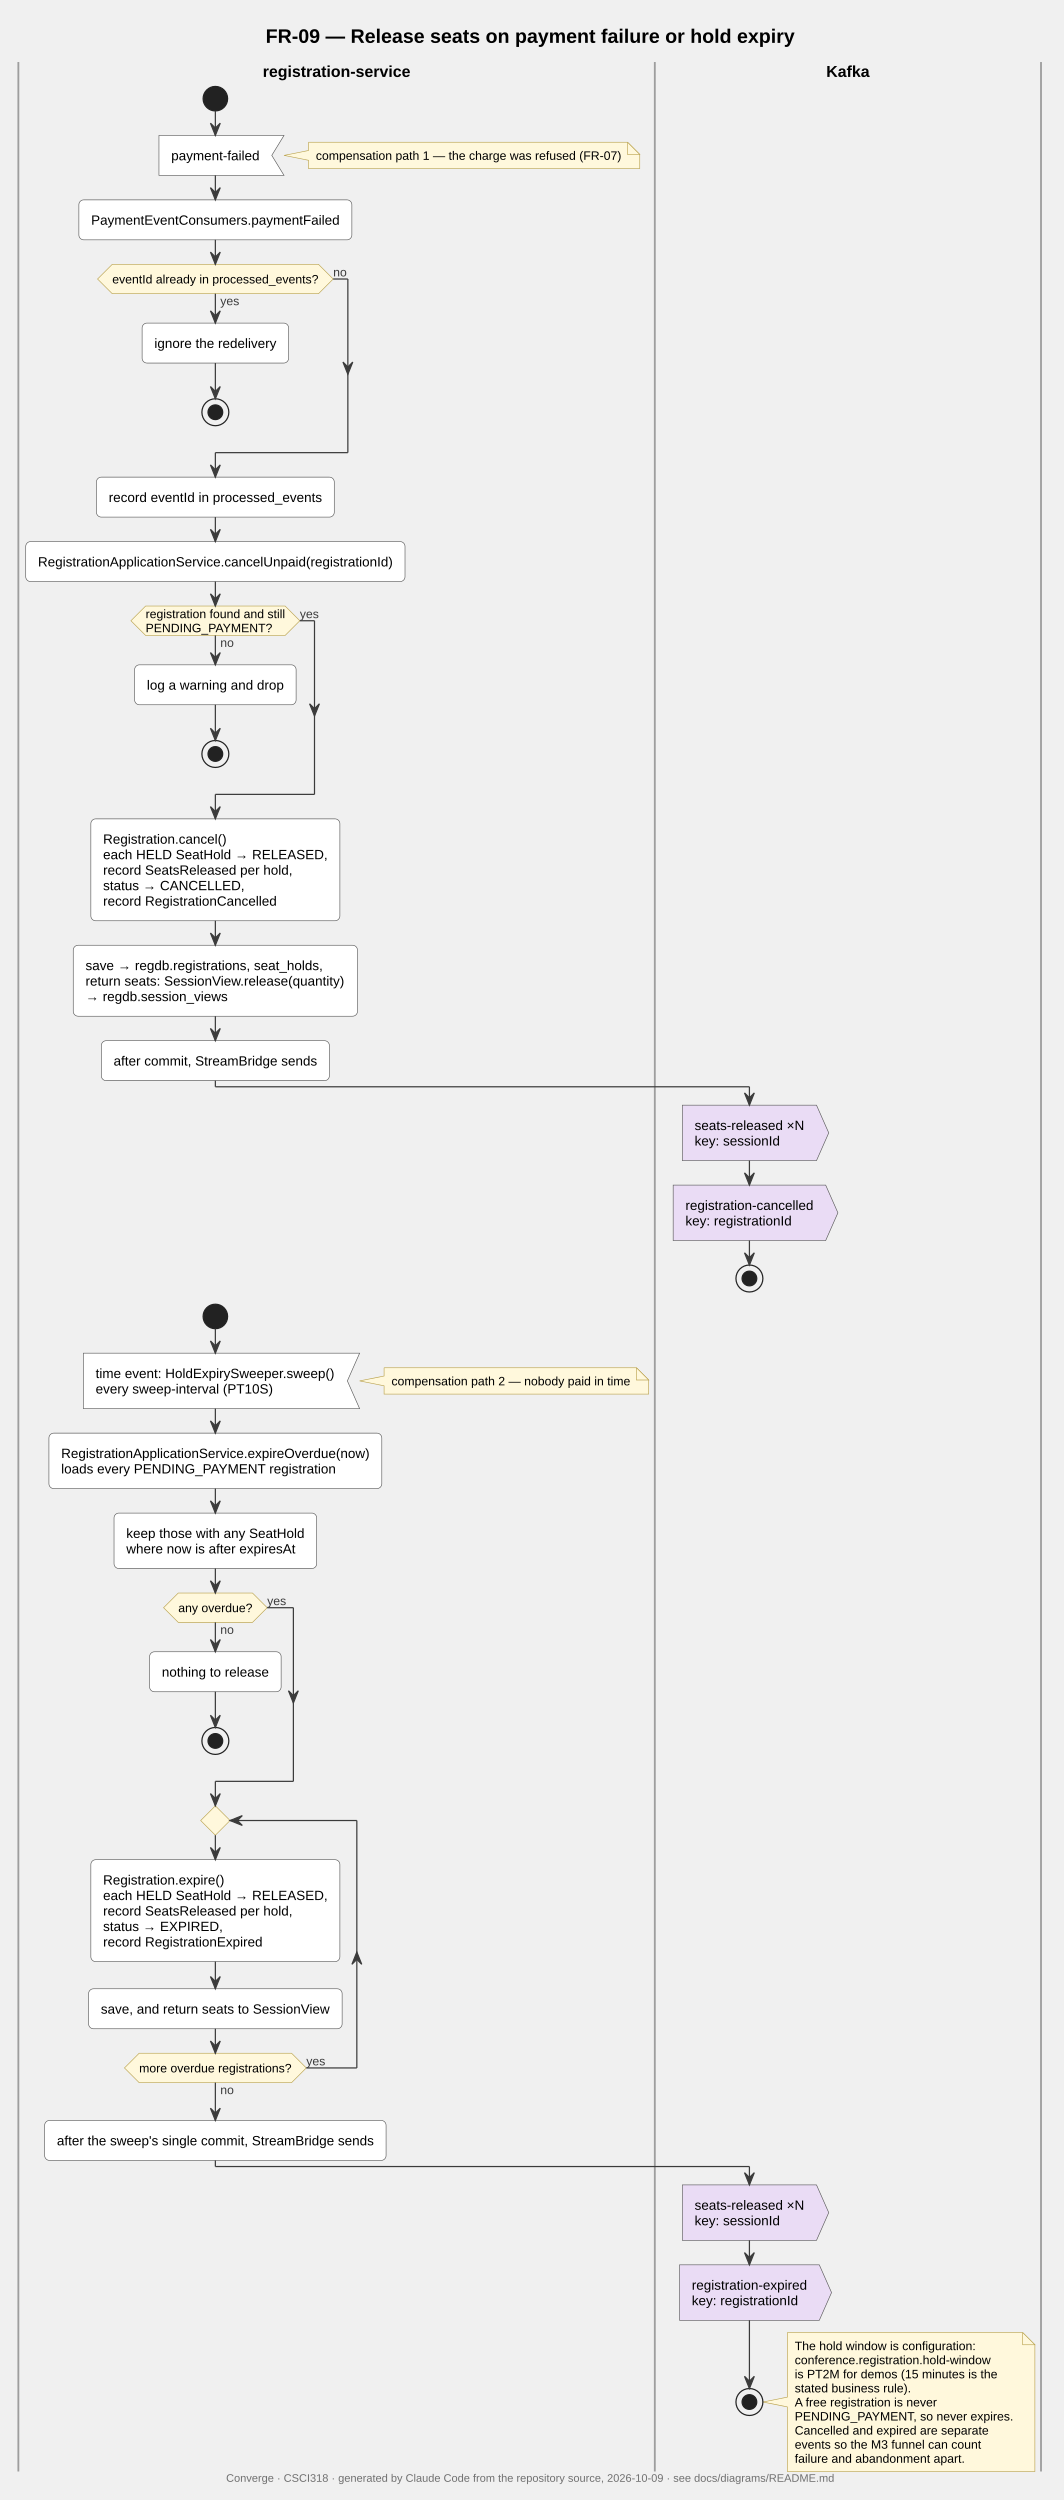
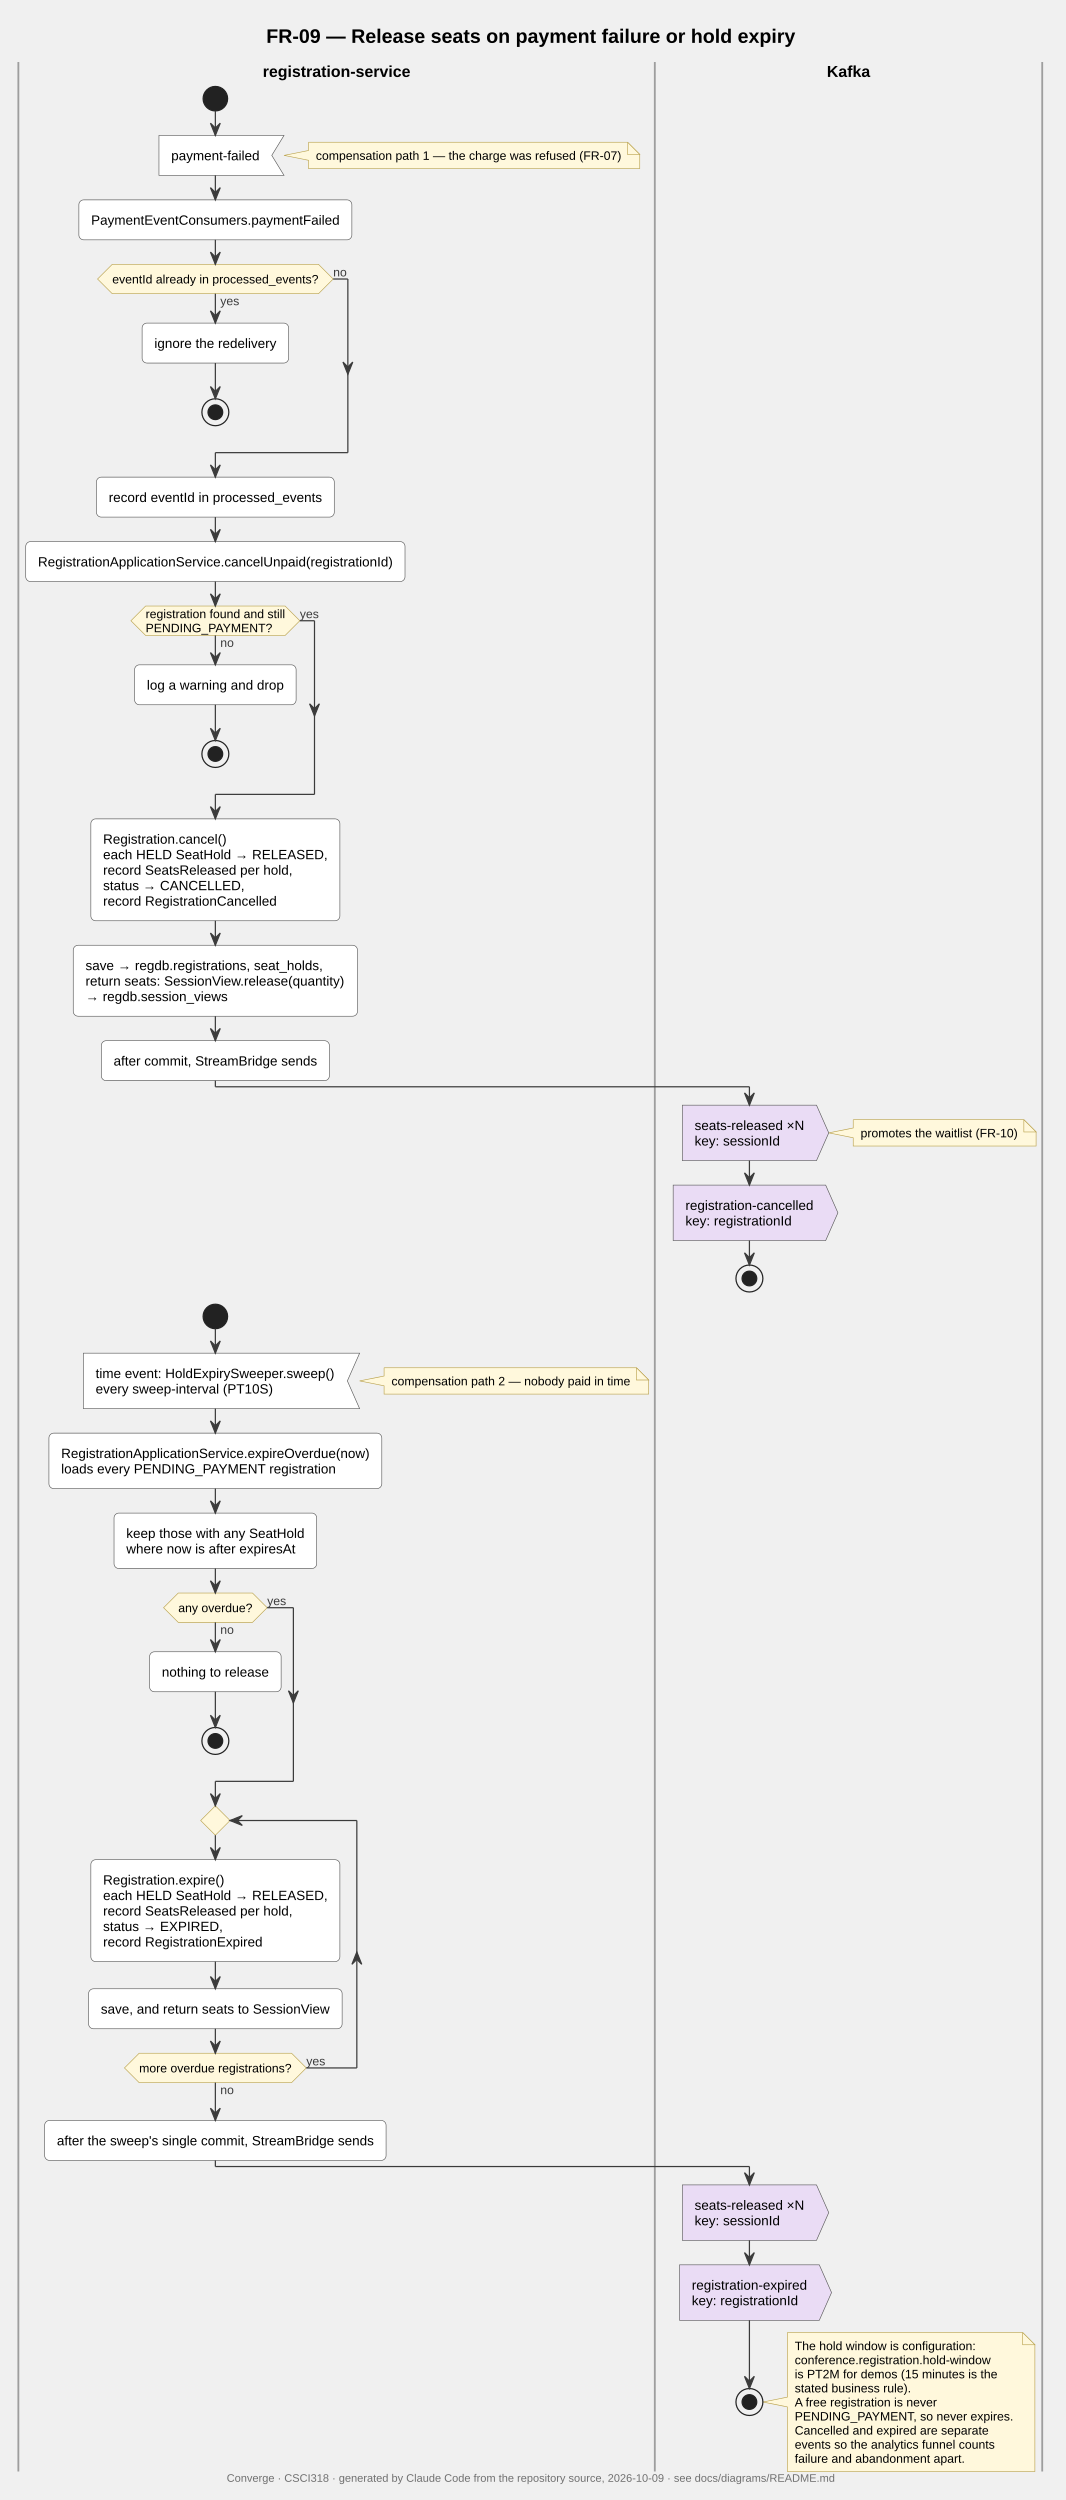
- <svg xmlns="http://www.w3.org/2000/svg" contentStyleType="text/css" height="2042px" preserveAspectRatio="none" style="width:869px;height:2042px;background:#FFFFFF;" version="1.1" viewBox="0 0 869 2042" width="869px" zoomAndPan="magnify">
+ <svg xmlns="http://www.w3.org/2000/svg" contentStyleType="text/css" height="2042px" preserveAspectRatio="none" style="width:870px;height:2042px;background:#FFFFFF;" version="1.1" viewBox="0 0 870 2042" width="870px" zoomAndPan="magnify">
  <defs />
  <g>
-     <text fill="#000000" font-family="Arial" font-size="16" font-weight="bold" lengthAdjust="spacing" textLength="432.141" x="216.978" y="35.008">FR-09 — Release seats on payment failure or hold expiry</text>
-     <rect fill="none" height="14.949" style="stroke:none;stroke-width:1.0;" width="836.097" x="15" y="50.653" />
+     <text fill="#000000" font-family="Arial" font-size="16" font-weight="bold" lengthAdjust="spacing" textLength="432.141" x="217.473" y="35.008">FR-09 — Release seats on payment failure or hold expiry</text>
+     <rect fill="none" height="14.949" style="stroke:none;stroke-width:1.0;" width="837.086" x="15" y="50.653" />
    <ellipse cx="175.907" cy="80.602" fill="#222222" rx="10" ry="10" style="stroke:#222222;stroke-width:1.0;" />
    <path d="M251.982,116.177 L251.982,122.927 L231.982,126.927 L251.982,130.927 L251.982,137.676 A0,0 0 0 0 251.982,137.676 L522.552,137.676 A0,0 0 0 0 522.552,137.676 L522.552,126.177 L512.552,116.177 L251.982,116.177 A0,0 0 0 0 251.982,116.177 " fill="#FFF8DC" style="stroke:#B8A04A;stroke-width:0.5;" />
    <path d="M512.552,116.177 L512.552,126.177 L522.552,126.177 L512.552,116.177 " fill="#FFF8DC" style="stroke:#B8A04A;stroke-width:0.5;" />
    <text fill="#000000" font-family="Arial" font-size="10" lengthAdjust="spacing" textLength="249.57" x="257.982" y="130.557">compensation path 1 — the charge was refused (FR-07)</text>
    <polygon fill="#FFFFFF" points="129.832,110.602,231.982,110.602,221.982,126.927,231.982,143.251,129.832,143.251" style="stroke:#555555;stroke-width:0.5;" />
    <text fill="#000000" font-family="Arial" font-size="11" lengthAdjust="spacing" textLength="72.15" x="139.832" y="130.92">payment-failed</text>
    <rect fill="#FFFFFF" height="32.649" rx="4" ry="4" style="stroke:#555555;stroke-width:0.5;" width="222.984" x="64.415" y="163.251" />
    <text fill="#000000" font-family="Arial" font-size="11" lengthAdjust="spacing" textLength="202.984" x="74.415" y="183.569">PaymentEventConsumers.paymentFailed</text>
    <rect fill="#FFFFFF" height="32.649" rx="4" ry="4" style="stroke:#555555;stroke-width:0.5;" width="119.666" x="116.074" y="263.9" />
    <text fill="#000000" font-family="Arial" font-size="11" lengthAdjust="spacing" textLength="99.666" x="126.074" y="284.218">ignore the redelivery</text>
    <ellipse cx="175.907" cy="336.724" fill="none" rx="11" ry="11" style="stroke:#222222;stroke-width:1.0;" />
    <ellipse cx="175.907" cy="336.724" fill="#222222" rx="6" ry="6" style="stroke:#222222;stroke-width:1.0;" />
    <polygon fill="#FFF8DC" points="91.686,215.9,260.128,215.9,272.128,227.9,260.128,239.9,91.686,239.9,79.686,227.9,91.686,215.9" style="stroke:#B8A04A;stroke-width:0.5;" />
    <text fill="#3B3B3B" font-family="Arial" font-size="10" lengthAdjust="spacing" textLength="15.562" x="179.907" y="249.28">yes</text>
    <text fill="#000000" font-family="Arial" font-size="10" lengthAdjust="spacing" textLength="168.442" x="91.686" y="231.53">eventId already in processed_events?</text>
    <text fill="#3B3B3B" font-family="Arial" font-size="10" lengthAdjust="spacing" textLength="11.123" x="272.128" y="225.781">no</text>
    <rect fill="#FFFFFF" height="32.649" rx="4" ry="4" style="stroke:#555555;stroke-width:0.5;" width="194.27" x="78.772" y="389.724" />
    <text fill="#000000" font-family="Arial" font-size="11" lengthAdjust="spacing" textLength="174.27" x="88.772" y="410.042">record eventId in processed_events</text>
    <rect fill="#FFFFFF" height="32.649" rx="4" ry="4" style="stroke:#555555;stroke-width:0.5;" width="309.813" x="21" y="442.373" />
    <text fill="#000000" font-family="Arial" font-size="11" lengthAdjust="spacing" textLength="289.813" x="31" y="462.691">RegistrationApplicationService.cancelUnpaid(registrationId)</text>
    <rect fill="#FFFFFF" height="32.649" rx="4" ry="4" style="stroke:#555555;stroke-width:0.5;" width="131.912" x="109.951" y="543.022" />
    <text fill="#000000" font-family="Arial" font-size="11" lengthAdjust="spacing" textLength="111.912" x="119.951" y="563.34">log a warning and drop</text>
    <ellipse cx="175.907" cy="615.847" fill="none" rx="11" ry="11" style="stroke:#222222;stroke-width:1.0;" />
    <ellipse cx="175.907" cy="615.847" fill="#222222" rx="6" ry="6" style="stroke:#222222;stroke-width:1.0;" />
    <polygon fill="#FFF8DC" points="118.929,495.022,232.884,495.022,244.884,507.022,232.884,519.022,118.929,519.022,106.929,507.022,118.929,495.022" style="stroke:#B8A04A;stroke-width:0.5;" />
    <text fill="#3B3B3B" font-family="Arial" font-size="10" lengthAdjust="spacing" textLength="11.123" x="179.907" y="528.402">no</text>
    <text fill="#000000" font-family="Arial" font-size="10" lengthAdjust="spacing" textLength="113.955" x="118.929" y="504.903">registration found and still</text>
    <text fill="#000000" font-family="Arial" font-size="10" lengthAdjust="spacing" textLength="105.024" x="118.929" y="516.402">PENDING_PAYMENT?</text>
    <text fill="#3B3B3B" font-family="Arial" font-size="10" lengthAdjust="spacing" textLength="15.562" x="244.884" y="504.903">yes</text>
    <rect fill="#FFFFFF" height="83.245" rx="4" ry="4" style="stroke:#555555;stroke-width:0.5;" width="203.417" x="74.198" y="668.847" />
    <text fill="#000000" font-family="Arial" font-size="11" lengthAdjust="spacing" textLength="100.874" x="84.198" y="689.165">Registration.cancel()</text>
    <text fill="#000000" font-family="Arial" font-size="11" lengthAdjust="spacing" textLength="183.417" x="84.198" y="701.813">each HELD SeatHold → RELEASED,</text>
    <text fill="#000000" font-family="Arial" font-size="11" lengthAdjust="spacing" textLength="154.704" x="84.198" y="714.462">record SeatsReleased per hold,</text>
    <text fill="#000000" font-family="Arial" font-size="11" lengthAdjust="spacing" textLength="115.538" x="84.198" y="727.111">status → CANCELLED,</text>
    <text fill="#000000" font-family="Arial" font-size="11" lengthAdjust="spacing" textLength="141.851" x="84.198" y="739.76">record RegistrationCancelled</text>
    <rect fill="#FFFFFF" height="57.947" rx="4" ry="4" style="stroke:#555555;stroke-width:0.5;" width="232.158" x="59.828" y="772.091" />
    <text fill="#000000" font-family="Arial" font-size="11" lengthAdjust="spacing" textLength="193.827" x="69.828" y="792.409">save → regdb.registrations, seat_holds,</text>
    <text fill="#000000" font-family="Arial" font-size="11" lengthAdjust="spacing" textLength="212.158" x="69.828" y="805.058">return seats: SessionView.release(quantity)</text>
    <text fill="#000000" font-family="Arial" font-size="11" lengthAdjust="spacing" textLength="116.166" x="69.828" y="817.707">→ regdb.session_views</text>
    <rect fill="#FFFFFF" height="32.649" rx="4" ry="4" style="stroke:#555555;stroke-width:0.5;" width="186.284" x="82.765" y="850.038" />
    <text fill="#000000" font-family="Arial" font-size="11" lengthAdjust="spacing" textLength="166.284" x="92.765" y="870.356">after commit, StreamBridge sends</text>
    <ellipse cx="175.907" cy="1075.283" fill="#222222" rx="10" ry="10" style="stroke:#222222;stroke-width:1.0;" />
    <path d="M313.725,1117.182 L313.725,1123.932 L293.725,1127.932 L313.725,1131.932 L313.725,1138.681 A0,0 0 0 0 313.725,1138.681 L529.847,1138.681 A0,0 0 0 0 529.847,1138.681 L529.847,1127.182 L519.847,1117.182 L313.725,1117.182 A0,0 0 0 0 313.725,1117.182 " fill="#FFF8DC" style="stroke:#B8A04A;stroke-width:0.5;" />
    <path d="M519.847,1117.182 L519.847,1127.182 L529.847,1127.182 L519.847,1117.182 " fill="#FFF8DC" style="stroke:#B8A04A;stroke-width:0.5;" />
    <text fill="#000000" font-family="Arial" font-size="10" lengthAdjust="spacing" textLength="195.122" x="319.725" y="1131.562">compensation path 2 — nobody paid in time</text>
    <polygon fill="#FFFFFF" points="68.088,1105.283,293.725,1105.283,283.725,1127.932,293.725,1150.581,68.088,1150.581" style="stroke:#555555;stroke-width:0.5;" />
    <text fill="#000000" font-family="Arial" font-size="11" lengthAdjust="spacing" textLength="195.637" x="78.088" y="1125.601">time event: HoldExpirySweeper.sweep()</text>
    <text fill="#000000" font-family="Arial" font-size="11" lengthAdjust="spacing" textLength="144.885" x="78.088" y="1138.249">every sweep-interval (PT10S)</text>
    <rect fill="#FFFFFF" height="45.298" rx="4" ry="4" style="stroke:#555555;stroke-width:0.5;" width="271.899" x="39.957" y="1170.581" />
    <text fill="#000000" font-family="Arial" font-size="11" lengthAdjust="spacing" textLength="251.899" x="49.957" y="1190.898">RegistrationApplicationService.expireOverdue(now)</text>
    <text fill="#000000" font-family="Arial" font-size="11" lengthAdjust="spacing" textLength="226.188" x="49.957" y="1203.547">loads every PENDING_PAYMENT registration</text>
    <rect fill="#FFFFFF" height="45.298" rx="4" ry="4" style="stroke:#555555;stroke-width:0.5;" width="165.535" x="93.139" y="1235.878" />
    <text fill="#000000" font-family="Arial" font-size="11" lengthAdjust="spacing" textLength="145.535" x="103.139" y="1256.196">keep those with any SeatHold</text>
    <text fill="#000000" font-family="Arial" font-size="11" lengthAdjust="spacing" textLength="138.171" x="103.139" y="1268.845">where now is after expiresAt</text>
    <rect fill="#FFFFFF" height="32.649" rx="4" ry="4" style="stroke:#555555;stroke-width:0.5;" width="107.452" x="122.181" y="1349.176" />
    <text fill="#000000" font-family="Arial" font-size="11" lengthAdjust="spacing" textLength="87.452" x="132.181" y="1369.494">nothing to release</text>
    <ellipse cx="175.907" cy="1422.001" fill="none" rx="11" ry="11" style="stroke:#222222;stroke-width:1.0;" />
    <ellipse cx="175.907" cy="1422.001" fill="#222222" rx="6" ry="6" style="stroke:#222222;stroke-width:1.0;" />
    <polygon fill="#FFF8DC" points="145.606,1301.176,206.207,1301.176,218.207,1313.176,206.207,1325.176,145.606,1325.176,133.606,1313.176,145.606,1301.176" style="stroke:#B8A04A;stroke-width:0.5;" />
    <text fill="#3B3B3B" font-family="Arial" font-size="10" lengthAdjust="spacing" textLength="11.123" x="179.907" y="1334.556">no</text>
    <text fill="#000000" font-family="Arial" font-size="10" lengthAdjust="spacing" textLength="60.601" x="145.606" y="1316.807">any overdue?</text>
    <text fill="#3B3B3B" font-family="Arial" font-size="10" lengthAdjust="spacing" textLength="15.562" x="218.207" y="1311.057">yes</text>
    <rect fill="#FFFFFF" height="83.245" rx="4" ry="4" style="stroke:#555555;stroke-width:0.5;" width="203.417" x="74.198" y="1519.001" />
    <text fill="#000000" font-family="Arial" font-size="11" lengthAdjust="spacing" textLength="99.038" x="84.198" y="1539.319">Registration.expire()</text>
    <text fill="#000000" font-family="Arial" font-size="11" lengthAdjust="spacing" textLength="183.417" x="84.198" y="1551.967">each HELD SeatHold → RELEASED,</text>
    <text fill="#000000" font-family="Arial" font-size="11" lengthAdjust="spacing" textLength="154.704" x="84.198" y="1564.617">record SeatsReleased per hold,</text>
    <text fill="#000000" font-family="Arial" font-size="11" lengthAdjust="spacing" textLength="97.808" x="84.198" y="1577.265">status → EXPIRED,</text>
    <text fill="#000000" font-family="Arial" font-size="11" lengthAdjust="spacing" textLength="130.227" x="84.198" y="1589.914">record RegistrationExpired</text>
    <rect fill="#FFFFFF" height="32.649" rx="4" ry="4" style="stroke:#555555;stroke-width:0.5;" width="207.102" x="72.356" y="1624.447" />
    <text fill="#000000" font-family="Arial" font-size="11" lengthAdjust="spacing" textLength="187.102" x="82.356" y="1644.765">save, and return seats to SessionView</text>
    <polygon fill="#FFF8DC" points="175.907,1475.001,187.907,1487.001,175.907,1499.001,163.907,1487.001,175.907,1475.001" style="stroke:#B8A04A;stroke-width:0.5;" />
    <polygon fill="#FFF8DC" points="113.653,1677.096,238.16,1677.096,250.16,1689.096,238.16,1701.096,113.653,1701.096,101.653,1689.096,113.653,1677.096" style="stroke:#B8A04A;stroke-width:0.5;" />
    <text fill="#3B3B3B" font-family="Arial" font-size="10" lengthAdjust="spacing" textLength="11.123" x="179.907" y="1710.476">no</text>
    <text fill="#000000" font-family="Arial" font-size="10" lengthAdjust="spacing" textLength="124.507" x="113.653" y="1692.727">more overdue registrations?</text>
    <text fill="#3B3B3B" font-family="Arial" font-size="10" lengthAdjust="spacing" textLength="15.562" x="250.16" y="1686.977">yes</text>
    <rect fill="#FFFFFF" height="32.649" rx="4" ry="4" style="stroke:#555555;stroke-width:0.5;" width="278.881" x="36.466" y="1731.976" />
    <text fill="#000000" font-family="Arial" font-size="11" lengthAdjust="spacing" textLength="258.881" x="46.466" y="1752.294">after the sweep's single commit, StreamBridge sends</text>
    <line style="stroke:#9E9E9E;stroke-width:1.5;" x1="15" x2="15" y1="50.653" y2="2018.712" />
+     <path d="M696.911,914.586 L696.911,921.336 L676.911,925.336 L696.911,929.336 L696.911,936.085 A0,0 0 0 0 696.911,936.085 L846.28,936.085 A0,0 0 0 0 846.28,936.085 L846.28,924.586 L836.28,914.586 L696.911,914.586 A0,0 0 0 0 696.911,914.586 " fill="#FFF8DC" style="stroke:#B8A04A;stroke-width:0.5;" />
+     <path d="M836.28,914.586 L836.28,924.586 L846.28,924.586 L836.28,914.586 " fill="#FFF8DC" style="stroke:#B8A04A;stroke-width:0.5;" />
+     <text fill="#000000" font-family="Arial" font-size="10" lengthAdjust="spacing" textLength="128.369" x="702.911" y="928.966">promotes the waitlist (FR-10)</text>
    <polygon fill="#EADCF5" points="557.337,902.687,666.911,902.687,676.911,925.336,666.911,947.985,557.337,947.985" style="stroke:#555555;stroke-width:0.5;" />
    <text fill="#000000" font-family="Arial" font-size="11" lengthAdjust="spacing" textLength="89.574" x="567.337" y="923.005">seats-released ×N</text>
    <text fill="#000000" font-family="Arial" font-size="11" lengthAdjust="spacing" textLength="69.701" x="567.337" y="935.654">key: sessionId</text>
    <polygon fill="#EADCF5" points="549.847,967.985,674.401,967.985,684.401,990.634,674.401,1013.283,549.847,1013.283" style="stroke:#555555;stroke-width:0.5;" />
    <text fill="#000000" font-family="Arial" font-size="11" lengthAdjust="spacing" textLength="104.554" x="559.847" y="988.303">registration-cancelled</text>
    <text fill="#000000" font-family="Arial" font-size="11" lengthAdjust="spacing" textLength="86.818" x="559.847" y="1000.952">key: registrationId</text>
    <ellipse cx="612.124" cy="1044.283" fill="none" rx="11" ry="11" style="stroke:#222222;stroke-width:1.0;" />
    <ellipse cx="612.124" cy="1044.283" fill="#222222" rx="6" ry="6" style="stroke:#222222;stroke-width:1.0;" />
    <polygon fill="#EADCF5" points="557.337,1784.625,666.911,1784.625,676.911,1807.274,666.911,1829.923,557.337,1829.923" style="stroke:#555555;stroke-width:0.5;" />
    <text fill="#000000" font-family="Arial" font-size="11" lengthAdjust="spacing" textLength="89.574" x="567.337" y="1804.943">seats-released ×N</text>
    <text fill="#000000" font-family="Arial" font-size="11" lengthAdjust="spacing" textLength="69.701" x="567.337" y="1817.592">key: sessionId</text>
    <polygon fill="#EADCF5" points="555.046,1849.923,669.202,1849.923,679.202,1872.572,669.202,1895.221,555.046,1895.221" style="stroke:#555555;stroke-width:0.5;" />
    <text fill="#000000" font-family="Arial" font-size="11" lengthAdjust="spacing" textLength="94.155" x="565.046" y="1870.241">registration-expired</text>
    <text fill="#000000" font-family="Arial" font-size="11" lengthAdjust="spacing" textLength="86.818" x="565.046" y="1882.89">key: registrationId</text>
    <path d="M643.124,1905.221 L643.124,1957.967 L623.124,1961.967 L643.124,1965.967 L643.124,2018.712 A0,0 0 0 0 643.124,2018.712 L845.291,2018.712 A0,0 0 0 0 845.291,2018.712 L845.291,1915.221 L835.291,1905.221 L643.124,1905.221 A0,0 0 0 0 643.124,1905.221 " fill="#FFF8DC" style="stroke:#B8A04A;stroke-width:0.5;" />
    <path d="M835.291,1905.221 L835.291,1915.221 L845.291,1915.221 L835.291,1905.221 " fill="#FFF8DC" style="stroke:#B8A04A;stroke-width:0.5;" />
    <text fill="#000000" font-family="Arial" font-size="10" lengthAdjust="spacing" textLength="147.861" x="649.124" y="1919.601">The hold window is configuration:</text>
    <text fill="#000000" font-family="Arial" font-size="10" lengthAdjust="spacing" textLength="160.088" x="649.124" y="1931.1">conference.registration.hold-window</text>
    <text fill="#000000" font-family="Arial" font-size="10" lengthAdjust="spacing" textLength="165.615" x="649.124" y="1942.599">is PT2M for demos (15 minutes is the</text>
    <text fill="#000000" font-family="Arial" font-size="10" lengthAdjust="spacing" textLength="95.049" x="649.124" y="1954.098">stated business rule).</text>
    <text fill="#000000" font-family="Arial" font-size="10" lengthAdjust="spacing" textLength="116.719" x="649.124" y="1965.597">A free registration is never</text>
    <text fill="#000000" font-family="Arial" font-size="10" lengthAdjust="spacing" textLength="181.167" x="649.124" y="1977.096">PENDING_PAYMENT, so never expires.</text>
    <text fill="#000000" font-family="Arial" font-size="10" lengthAdjust="spacing" textLength="158.438" x="649.124" y="1988.595">Cancelled and expired are separate</text>
-     <text fill="#000000" font-family="Arial" font-size="10" lengthAdjust="spacing" textLength="152.319" x="649.124" y="2000.094">events so the M3 funnel can count</text>
+     <text fill="#000000" font-family="Arial" font-size="10" lengthAdjust="spacing" textLength="163.433" x="649.124" y="2000.094">events so the analytics funnel counts</text>
    <text fill="#000000" font-family="Arial" font-size="10" lengthAdjust="spacing" textLength="138.989" x="649.124" y="2011.593">failure and abandonment apart.</text>
    <ellipse cx="612.124" cy="1961.967" fill="none" rx="11" ry="11" style="stroke:#222222;stroke-width:1.0;" />
    <ellipse cx="612.124" cy="1961.967" fill="#222222" rx="6" ry="6" style="stroke:#222222;stroke-width:1.0;" />
    <line style="stroke:#9E9E9E;stroke-width:1.5;" x1="534.847" x2="534.847" y1="50.653" y2="2018.712" />
-     <line style="stroke:#9E9E9E;stroke-width:1.5;" x1="850.291" x2="850.291" y1="50.653" y2="2018.712" />
+     <line style="stroke:#9E9E9E;stroke-width:1.5;" x1="851.28" x2="851.28" y1="50.653" y2="2018.712" />
    <line style="stroke:#3B3B3B;stroke-width:1.0;" x1="175.907" x2="175.907" y1="90.602" y2="110.602" />
    <polygon fill="#3B3B3B" points="171.907,100.602,175.907,110.602,179.907,100.602,175.907,104.602" style="stroke:#3B3B3B;stroke-width:1.0;" />
    <line style="stroke:#3B3B3B;stroke-width:1.0;" x1="175.907" x2="175.907" y1="143.251" y2="163.251" />
    <polygon fill="#3B3B3B" points="171.907,153.251,175.907,163.251,179.907,153.251,175.907,157.251" style="stroke:#3B3B3B;stroke-width:1.0;" />
    <line style="stroke:#3B3B3B;stroke-width:1.0;" x1="175.907" x2="175.907" y1="296.549" y2="325.724" />
    <polygon fill="#3B3B3B" points="171.907,315.724,175.907,325.724,179.907,315.724,175.907,319.724" style="stroke:#3B3B3B;stroke-width:1.0;" />
    <line style="stroke:#3B3B3B;stroke-width:1.0;" x1="175.907" x2="175.907" y1="239.9" y2="263.9" />
    <polygon fill="#3B3B3B" points="171.907,253.9,175.907,263.9,179.907,253.9,175.907,257.9" style="stroke:#3B3B3B;stroke-width:1.0;" />
    <line style="stroke:#3B3B3B;stroke-width:1.0;" x1="272.128" x2="284.128" y1="227.9" y2="227.9" />
    <polygon fill="#3B3B3B" points="280.128,295.724,284.128,305.724,288.128,295.724,284.128,299.724" style="stroke:#3B3B3B;stroke-width:1.0;" />
    <line style="stroke:#3B3B3B;stroke-width:1.0;" x1="284.128" x2="284.128" y1="227.9" y2="369.724" />
    <line style="stroke:#3B3B3B;stroke-width:1.0;" x1="284.128" x2="175.907" y1="369.724" y2="369.724" />
    <line style="stroke:#3B3B3B;stroke-width:1.0;" x1="175.907" x2="175.907" y1="369.724" y2="389.724" />
    <polygon fill="#3B3B3B" points="171.907,379.724,175.907,389.724,179.907,379.724,175.907,383.724" style="stroke:#3B3B3B;stroke-width:1.0;" />
    <line style="stroke:#3B3B3B;stroke-width:1.0;" x1="175.907" x2="175.907" y1="195.9" y2="215.9" />
    <polygon fill="#3B3B3B" points="171.907,205.9,175.907,215.9,179.907,205.9,175.907,209.9" style="stroke:#3B3B3B;stroke-width:1.0;" />
    <line style="stroke:#3B3B3B;stroke-width:1.0;" x1="175.907" x2="175.907" y1="422.373" y2="442.373" />
    <polygon fill="#3B3B3B" points="171.907,432.373,175.907,442.373,179.907,432.373,175.907,436.373" style="stroke:#3B3B3B;stroke-width:1.0;" />
    <line style="stroke:#3B3B3B;stroke-width:1.0;" x1="175.907" x2="175.907" y1="575.671" y2="604.847" />
    <polygon fill="#3B3B3B" points="171.907,594.847,175.907,604.847,179.907,594.847,175.907,598.847" style="stroke:#3B3B3B;stroke-width:1.0;" />
    <line style="stroke:#3B3B3B;stroke-width:1.0;" x1="175.907" x2="175.907" y1="519.022" y2="543.022" />
    <polygon fill="#3B3B3B" points="171.907,533.022,175.907,543.022,179.907,533.022,175.907,537.022" style="stroke:#3B3B3B;stroke-width:1.0;" />
    <line style="stroke:#3B3B3B;stroke-width:1.0;" x1="244.884" x2="256.884" y1="507.022" y2="507.022" />
    <polygon fill="#3B3B3B" points="252.884,574.847,256.884,584.847,260.884,574.847,256.884,578.847" style="stroke:#3B3B3B;stroke-width:1.0;" />
    <line style="stroke:#3B3B3B;stroke-width:1.0;" x1="256.884" x2="256.884" y1="507.022" y2="648.847" />
    <line style="stroke:#3B3B3B;stroke-width:1.0;" x1="256.884" x2="175.907" y1="648.847" y2="648.847" />
    <line style="stroke:#3B3B3B;stroke-width:1.0;" x1="175.907" x2="175.907" y1="648.847" y2="668.847" />
    <polygon fill="#3B3B3B" points="171.907,658.847,175.907,668.847,179.907,658.847,175.907,662.847" style="stroke:#3B3B3B;stroke-width:1.0;" />
    <line style="stroke:#3B3B3B;stroke-width:1.0;" x1="175.907" x2="175.907" y1="475.022" y2="495.022" />
    <polygon fill="#3B3B3B" points="171.907,485.022,175.907,495.022,179.907,485.022,175.907,489.022" style="stroke:#3B3B3B;stroke-width:1.0;" />
    <line style="stroke:#3B3B3B;stroke-width:1.0;" x1="175.907" x2="175.907" y1="752.091" y2="772.091" />
    <polygon fill="#3B3B3B" points="171.907,762.091,175.907,772.091,179.907,762.091,175.907,766.091" style="stroke:#3B3B3B;stroke-width:1.0;" />
    <line style="stroke:#3B3B3B;stroke-width:1.0;" x1="175.907" x2="175.907" y1="830.038" y2="850.038" />
    <polygon fill="#3B3B3B" points="171.907,840.038,175.907,850.038,179.907,840.038,175.907,844.038" style="stroke:#3B3B3B;stroke-width:1.0;" />
    <line style="stroke:#3B3B3B;stroke-width:1.0;" x1="175.907" x2="175.907" y1="1085.283" y2="1105.283" />
    <polygon fill="#3B3B3B" points="171.907,1095.283,175.907,1105.283,179.907,1095.283,175.907,1099.283" style="stroke:#3B3B3B;stroke-width:1.0;" />
    <line style="stroke:#3B3B3B;stroke-width:1.0;" x1="175.907" x2="175.907" y1="1150.581" y2="1170.581" />
    <polygon fill="#3B3B3B" points="171.907,1160.581,175.907,1170.581,179.907,1160.581,175.907,1164.581" style="stroke:#3B3B3B;stroke-width:1.0;" />
    <line style="stroke:#3B3B3B;stroke-width:1.0;" x1="175.907" x2="175.907" y1="1215.878" y2="1235.878" />
    <polygon fill="#3B3B3B" points="171.907,1225.878,175.907,1235.878,179.907,1225.878,175.907,1229.878" style="stroke:#3B3B3B;stroke-width:1.0;" />
    <line style="stroke:#3B3B3B;stroke-width:1.0;" x1="175.907" x2="175.907" y1="1381.825" y2="1411.001" />
    <polygon fill="#3B3B3B" points="171.907,1401.001,175.907,1411.001,179.907,1401.001,175.907,1405.001" style="stroke:#3B3B3B;stroke-width:1.0;" />
    <line style="stroke:#3B3B3B;stroke-width:1.0;" x1="175.907" x2="175.907" y1="1325.176" y2="1349.176" />
    <polygon fill="#3B3B3B" points="171.907,1339.176,175.907,1349.176,179.907,1339.176,175.907,1343.176" style="stroke:#3B3B3B;stroke-width:1.0;" />
    <line style="stroke:#3B3B3B;stroke-width:1.0;" x1="218.207" x2="239.633" y1="1313.176" y2="1313.176" />
    <polygon fill="#3B3B3B" points="235.633,1381.001,239.633,1391.001,243.633,1381.001,239.633,1385.001" style="stroke:#3B3B3B;stroke-width:1.0;" />
    <line style="stroke:#3B3B3B;stroke-width:1.0;" x1="239.633" x2="239.633" y1="1313.176" y2="1455.001" />
    <line style="stroke:#3B3B3B;stroke-width:1.0;" x1="239.633" x2="175.907" y1="1455.001" y2="1455.001" />
    <line style="stroke:#3B3B3B;stroke-width:1.0;" x1="175.907" x2="175.907" y1="1455.001" y2="1475.001" />
    <polygon fill="#3B3B3B" points="171.907,1465.001,175.907,1475.001,179.907,1465.001,175.907,1469.001" style="stroke:#3B3B3B;stroke-width:1.0;" />
    <line style="stroke:#3B3B3B;stroke-width:1.0;" x1="175.907" x2="175.907" y1="1281.176" y2="1301.176" />
    <polygon fill="#3B3B3B" points="171.907,1291.176,175.907,1301.176,179.907,1291.176,175.907,1295.176" style="stroke:#3B3B3B;stroke-width:1.0;" />
    <line style="stroke:#3B3B3B;stroke-width:1.0;" x1="175.907" x2="175.907" y1="1602.245" y2="1624.447" />
    <polygon fill="#3B3B3B" points="171.907,1614.447,175.907,1624.447,179.907,1614.447,175.907,1618.447" style="stroke:#3B3B3B;stroke-width:1.0;" />
    <line style="stroke:#3B3B3B;stroke-width:1.0;" x1="175.907" x2="175.907" y1="1499.001" y2="1519.001" />
    <polygon fill="#3B3B3B" points="171.907,1509.001,175.907,1519.001,179.907,1509.001,175.907,1513.001" style="stroke:#3B3B3B;stroke-width:1.0;" />
    <line style="stroke:#3B3B3B;stroke-width:1.0;" x1="250.16" x2="291.458" y1="1689.096" y2="1689.096" />
    <polygon fill="#3B3B3B" points="287.458,1604.447,291.458,1594.447,295.458,1604.447,291.458,1600.447" style="stroke:#3B3B3B;stroke-width:1.0;" />
    <line style="stroke:#3B3B3B;stroke-width:1.0;" x1="291.458" x2="291.458" y1="1487.001" y2="1689.096" />
    <line style="stroke:#3B3B3B;stroke-width:1.0;" x1="291.458" x2="187.907" y1="1487.001" y2="1487.001" />
    <polygon fill="#3B3B3B" points="197.907,1483.001,187.907,1487.001,197.907,1491.001,193.907,1487.001" style="stroke:#3B3B3B;stroke-width:1.0;" />
    <line style="stroke:#3B3B3B;stroke-width:1.0;" x1="175.907" x2="175.907" y1="1657.096" y2="1677.096" />
    <polygon fill="#3B3B3B" points="171.907,1667.096,175.907,1677.096,179.907,1667.096,175.907,1671.096" style="stroke:#3B3B3B;stroke-width:1.0;" />
    <line style="stroke:#3B3B3B;stroke-width:1.0;" x1="175.907" x2="175.907" y1="1701.096" y2="1731.976" />
    <polygon fill="#3B3B3B" points="171.907,1721.976,175.907,1731.976,179.907,1721.976,175.907,1725.976" style="stroke:#3B3B3B;stroke-width:1.0;" />
    <line style="stroke:#3B3B3B;stroke-width:1.0;" x1="612.124" x2="612.124" y1="947.985" y2="967.985" />
    <polygon fill="#3B3B3B" points="608.124,957.985,612.124,967.985,616.124,957.985,612.124,961.985" style="stroke:#3B3B3B;stroke-width:1.0;" />
    <line style="stroke:#3B3B3B;stroke-width:1.0;" x1="612.124" x2="612.124" y1="1013.283" y2="1033.283" />
    <polygon fill="#3B3B3B" points="608.124,1023.283,612.124,1033.283,616.124,1023.283,612.124,1027.283" style="stroke:#3B3B3B;stroke-width:1.0;" />
    <line style="stroke:#3B3B3B;stroke-width:1.0;" x1="612.124" x2="612.124" y1="1829.923" y2="1849.923" />
    <polygon fill="#3B3B3B" points="608.124,1839.923,612.124,1849.923,616.124,1839.923,612.124,1843.923" style="stroke:#3B3B3B;stroke-width:1.0;" />
    <line style="stroke:#3B3B3B;stroke-width:1.0;" x1="612.124" x2="612.124" y1="1895.221" y2="1950.967" />
    <polygon fill="#3B3B3B" points="608.124,1940.967,612.124,1950.967,616.124,1940.967,612.124,1944.967" style="stroke:#3B3B3B;stroke-width:1.0;" />
    <line style="stroke:#3B3B3B;stroke-width:1.0;" x1="175.907" x2="175.907" y1="882.687" y2="887.687" />
    <line style="stroke:#3B3B3B;stroke-width:1.0;" x1="175.907" x2="612.124" y1="887.687" y2="887.687" />
    <line style="stroke:#3B3B3B;stroke-width:1.0;" x1="612.124" x2="612.124" y1="887.687" y2="902.687" />
    <polygon fill="#3B3B3B" points="608.124,892.687,612.124,902.687,616.124,892.687,612.124,896.687" style="stroke:#3B3B3B;stroke-width:1.0;" />
    <line style="stroke:#3B3B3B;stroke-width:1.0;" x1="175.907" x2="175.907" y1="1764.625" y2="1769.625" />
    <line style="stroke:#3B3B3B;stroke-width:1.0;" x1="175.907" x2="612.124" y1="1769.625" y2="1769.625" />
    <line style="stroke:#3B3B3B;stroke-width:1.0;" x1="612.124" x2="612.124" y1="1769.625" y2="1784.625" />
    <polygon fill="#3B3B3B" points="608.124,1774.625,612.124,1784.625,616.124,1774.625,612.124,1778.625" style="stroke:#3B3B3B;stroke-width:1.0;" />
    <text fill="#000000" font-family="Arial" font-size="13" font-weight="bold" lengthAdjust="spacing" textLength="120.663" x="214.592" y="62.847">registration-service</text>
-     <text fill="#000000" font-family="Arial" font-size="13" font-weight="bold" lengthAdjust="spacing" textLength="35.407" x="674.865" y="62.847">Kafka</text>
-     <text fill="#707070" font-family="Arial" font-size="9" lengthAdjust="spacing" textLength="496.74" x="184.678" y="2027.154">Converge · CSCI318 · generated by Claude Code from the repository source, 2026-10-09 · see docs/diagrams/README.md</text>
+     <text fill="#000000" font-family="Arial" font-size="13" font-weight="bold" lengthAdjust="spacing" textLength="35.407" x="675.36" y="62.847">Kafka</text>
+     <text fill="#707070" font-family="Arial" font-size="9" lengthAdjust="spacing" textLength="496.74" x="185.173" y="2027.154">Converge · CSCI318 · generated by Claude Code from the repository source, 2026-10-09 · see docs/diagrams/README.md</text>
  </g>
</svg>
